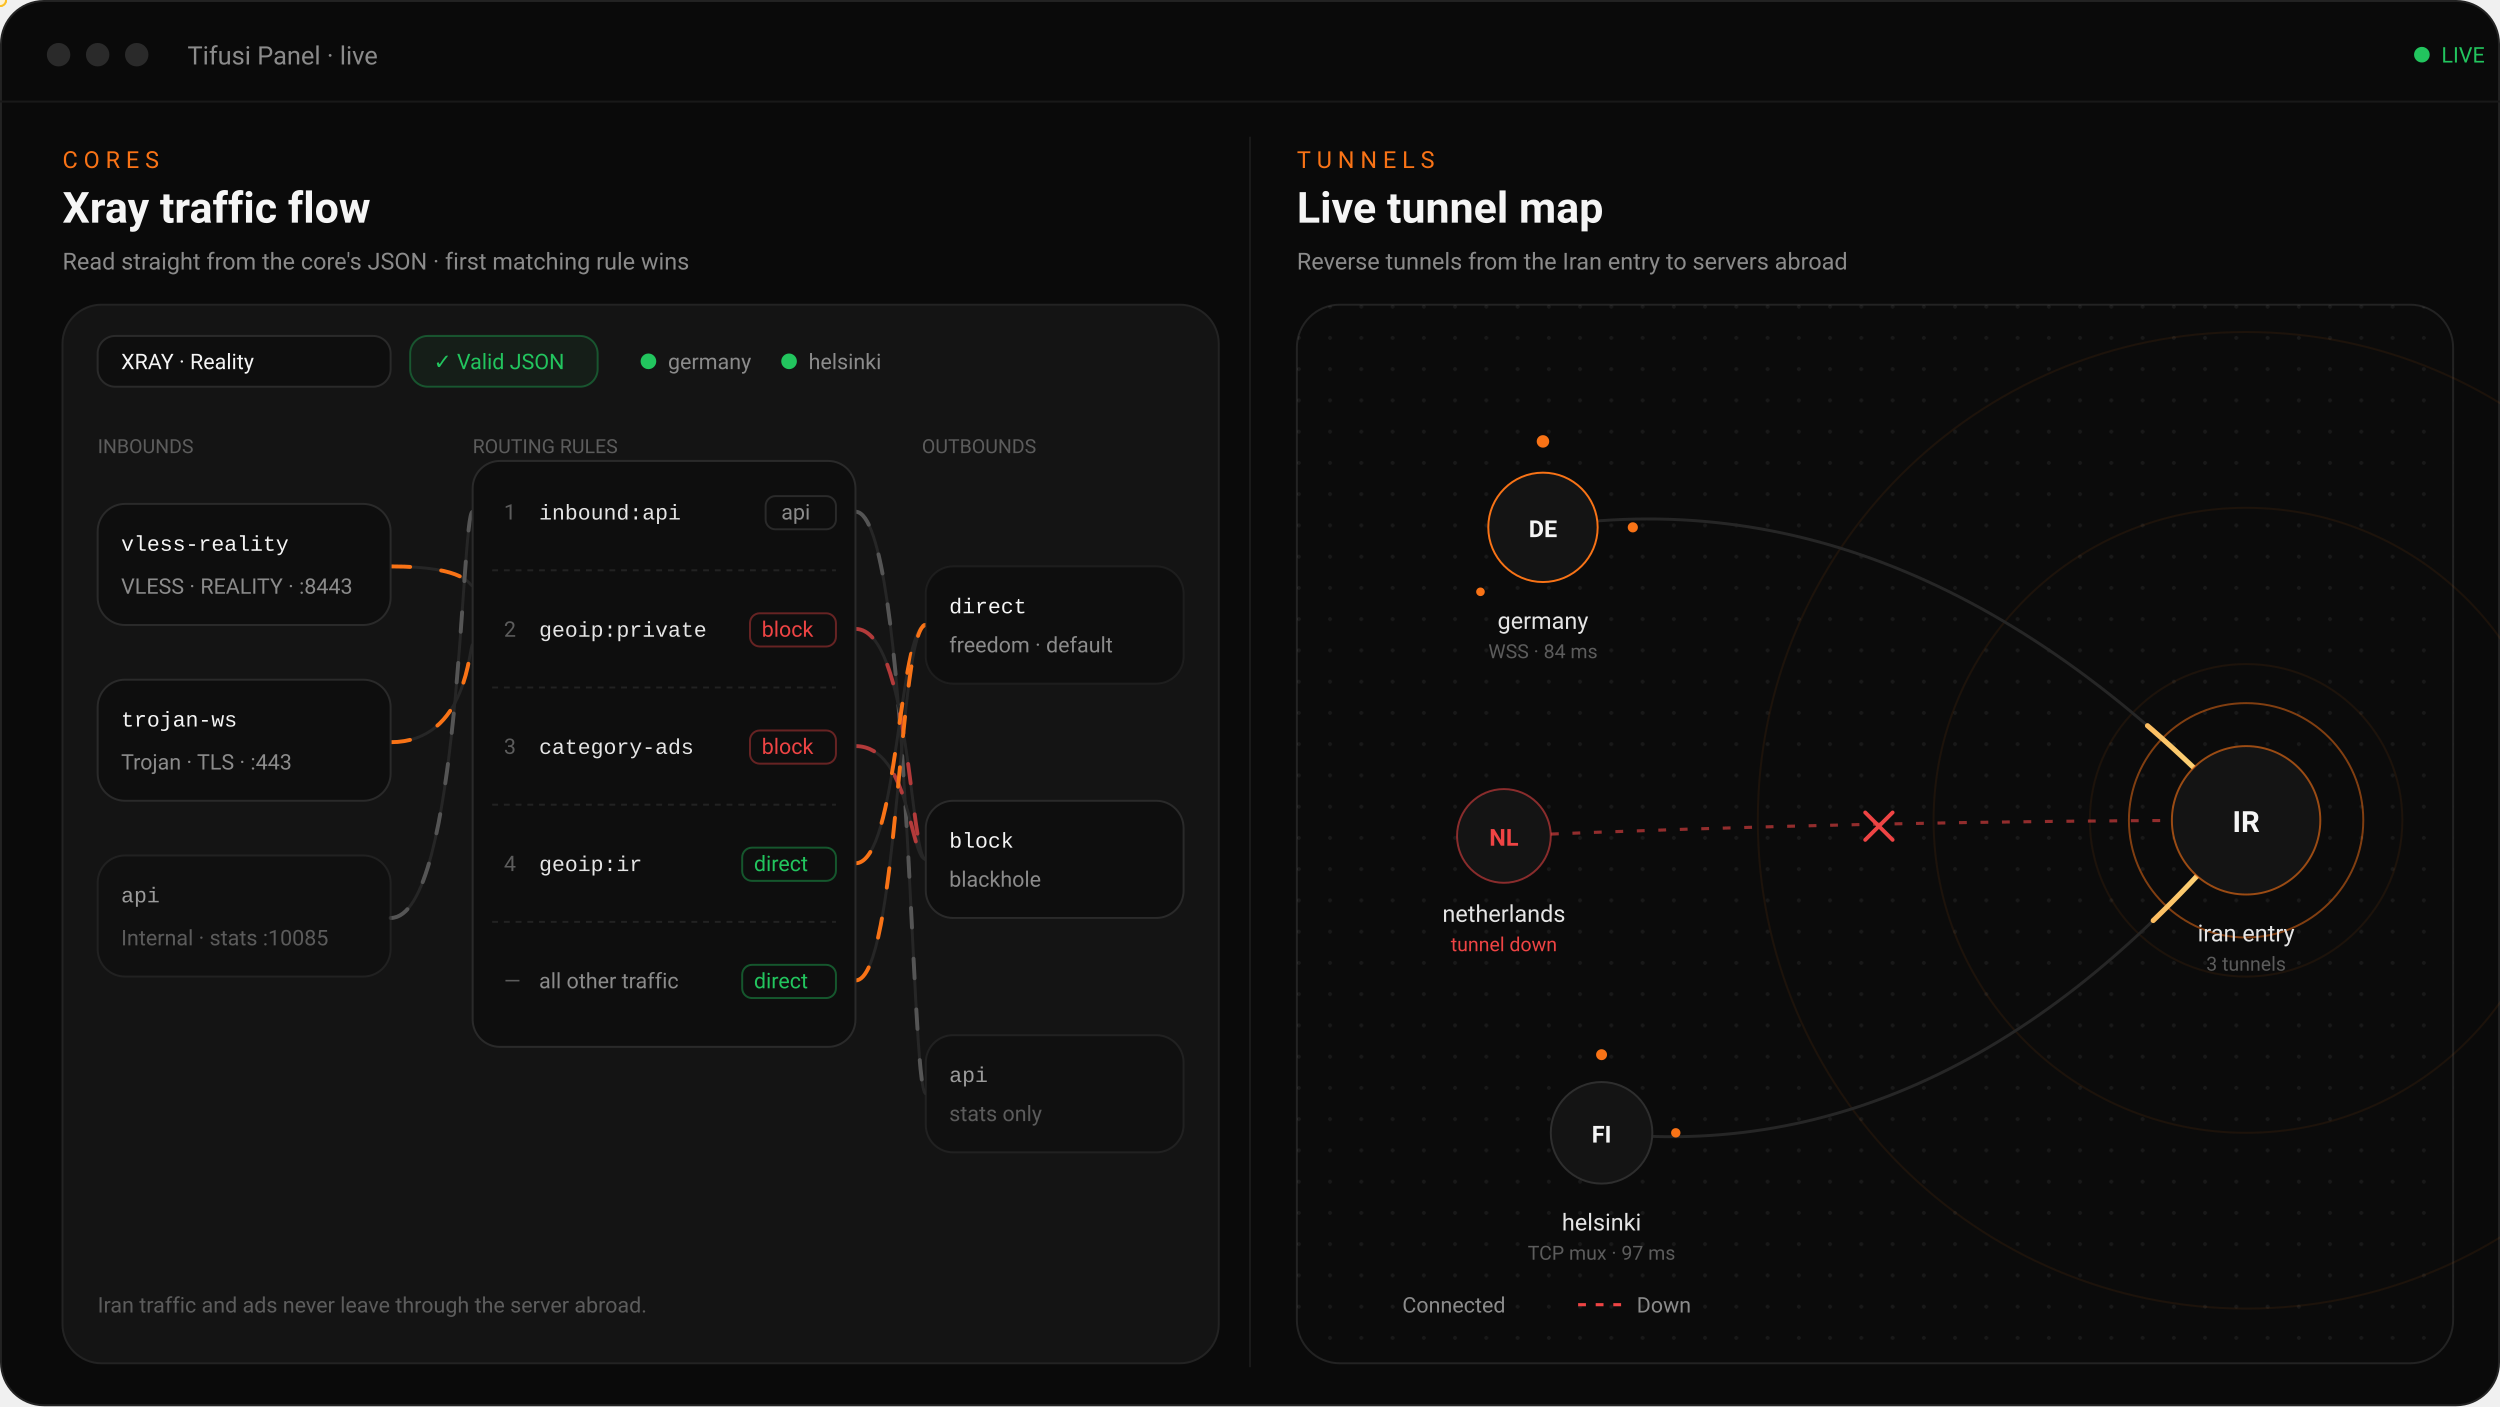
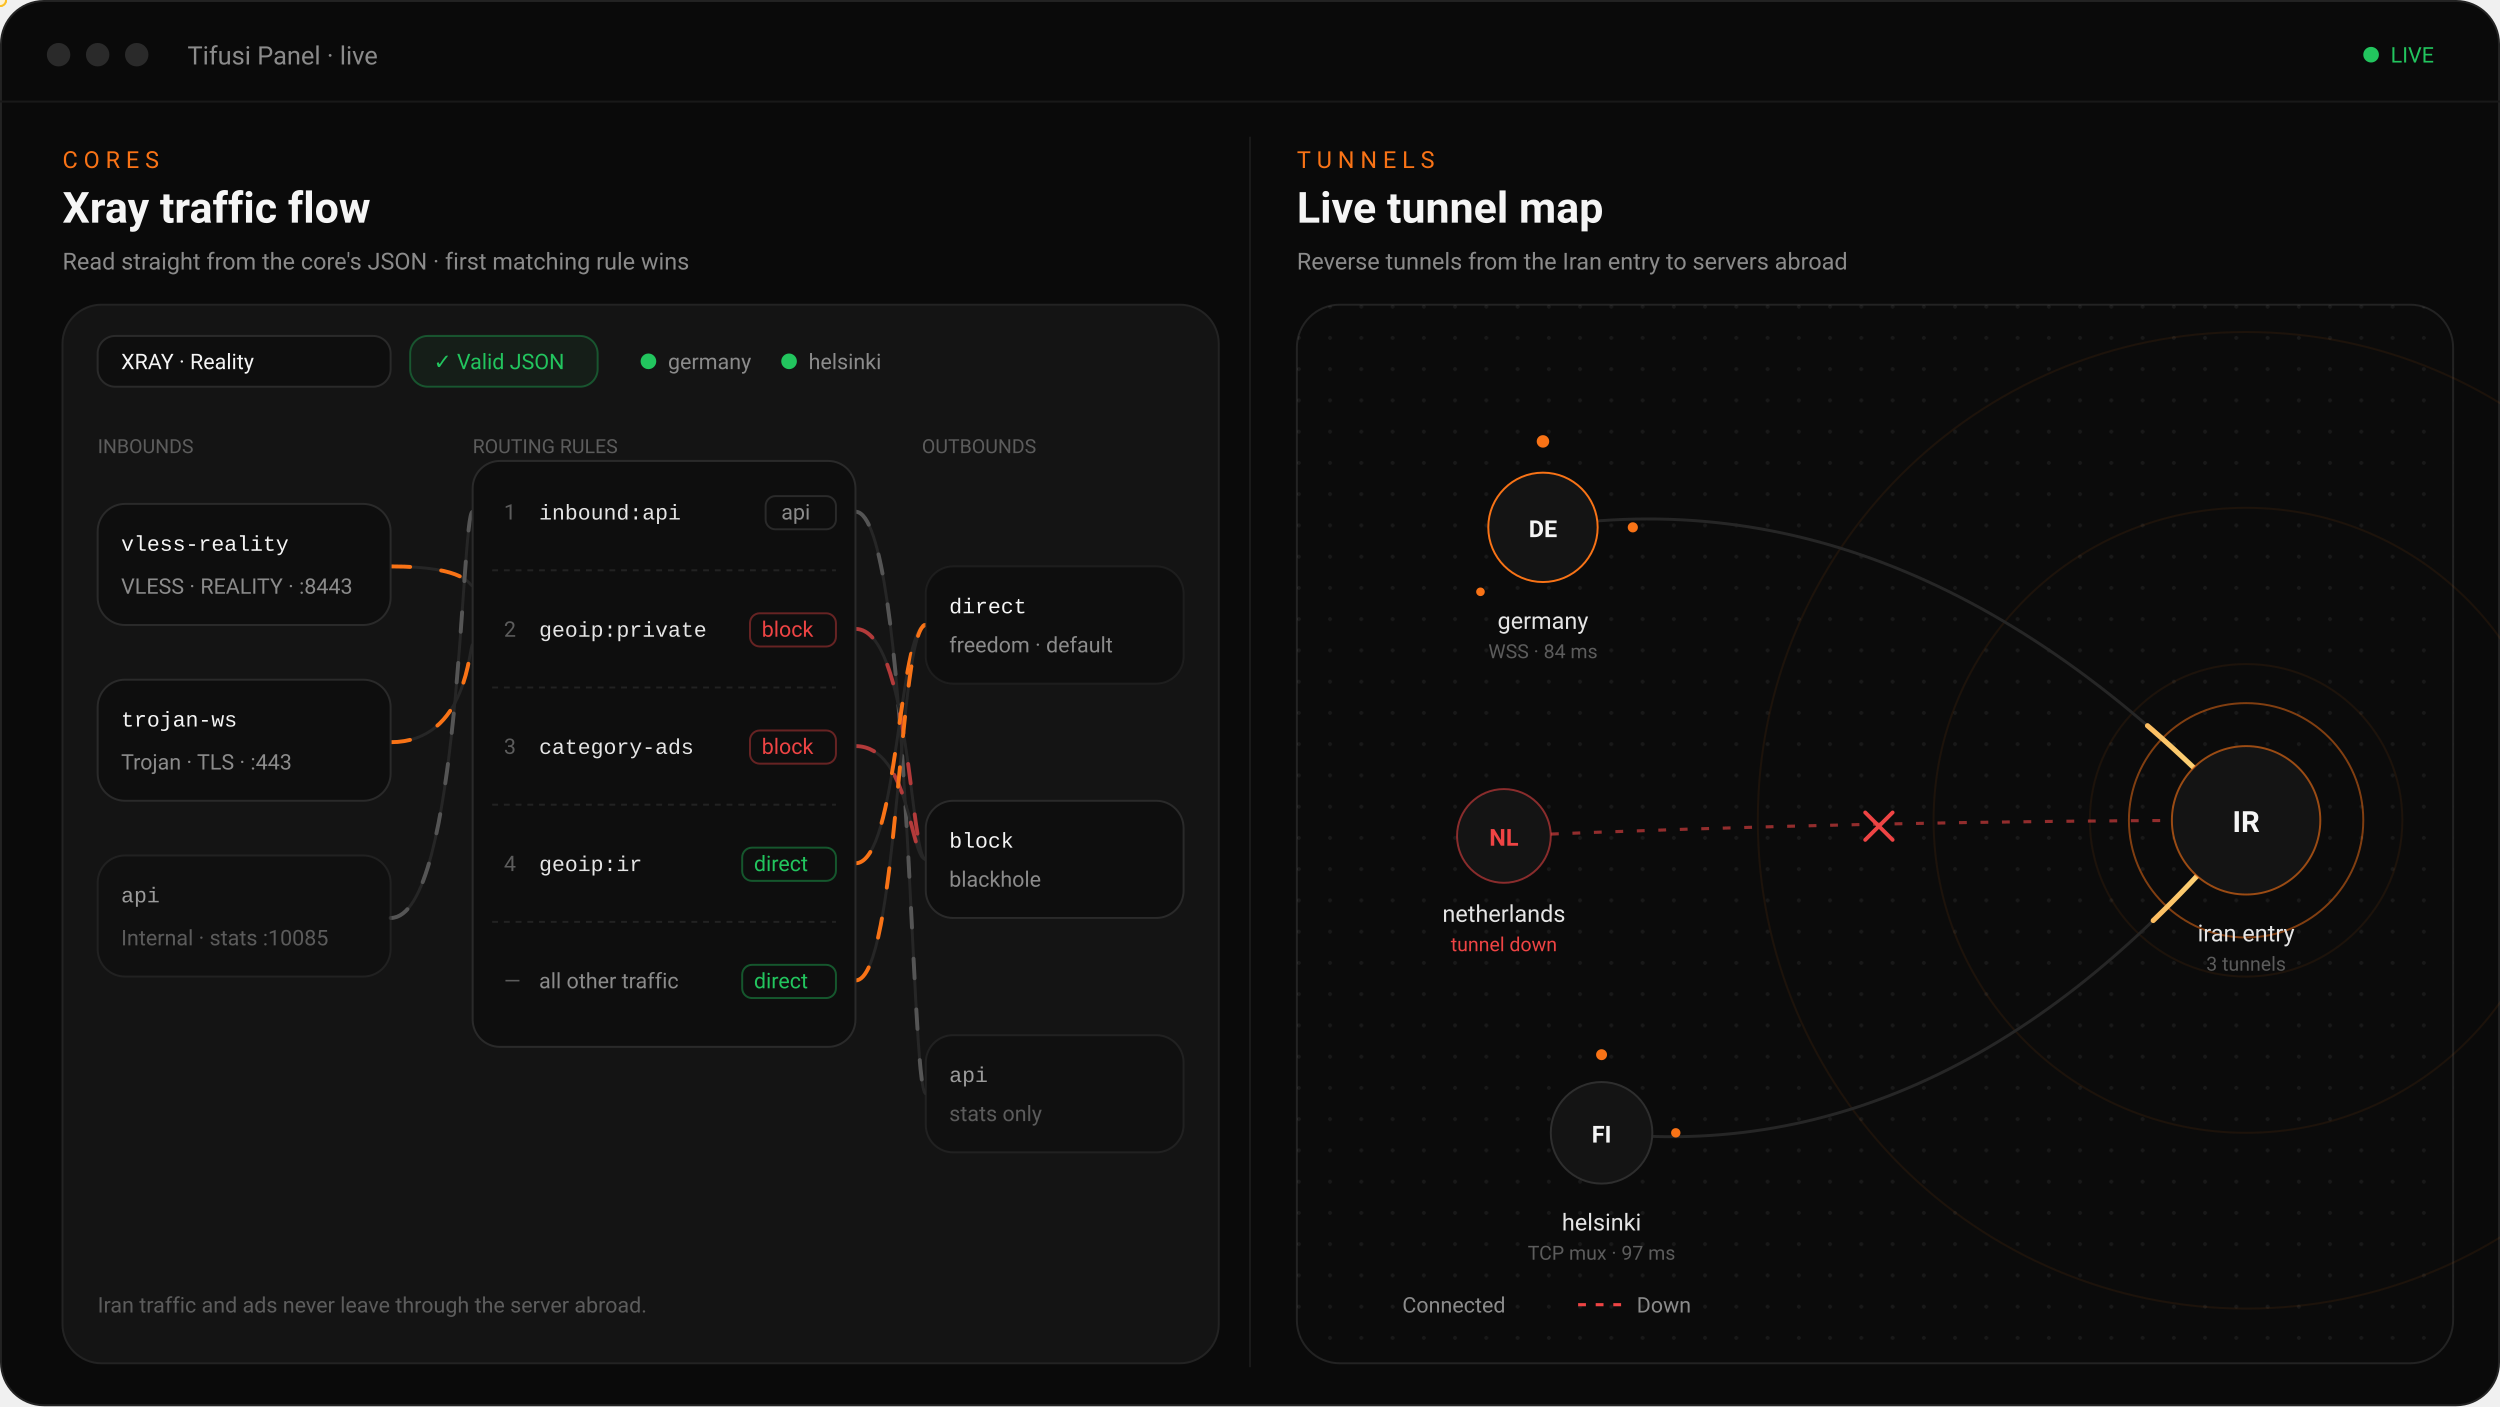
<svg xmlns="http://www.w3.org/2000/svg" xmlns:xlink="http://www.w3.org/1999/xlink" viewBox="0 0 1280 720" width="1280" height="720" role="img" aria-label="Tifusi Panel core traffic flow and tunnel map, animated">
  <style>
    text { font-family: 'Segoe UI', Roboto, Helvetica, Arial, sans-serif; }
    .mono { font-family: 'JetBrains Mono', Consolas, 'Courier New', monospace; }
    .muted { fill: #8b8b8b; }
    .faint { fill: #5c5c5c; }
    .blk { fill: #0e0e0e; stroke: #2a2a2a; }
    .run { fill: none; stroke: #f97316; stroke-width: 2; stroke-linecap: round; stroke-dasharray: 10 16; animation: run 1.2s linear infinite; }
    .run.block { stroke: #ef4444; opacity: .7; }
    .run.quiet { stroke: #555; animation-duration: 3s; }
    @keyframes run { to { stroke-dashoffset: -26; } }
    .base { fill: none; stroke: #262626; stroke-width: 1.5; }
    .beam { fill: none; stroke: url(#beamGrad); stroke-width: 2.6; stroke-linecap: round; stroke-dasharray: 70 520; animation: beam 2.8s linear infinite; }
    .beam.slow { animation-duration: 3.6s; animation-delay: -1.2s; }
    @keyframes beam { from { stroke-dashoffset: 590; } to { stroke-dashoffset: 0; } }
    .cut { fill: none; stroke: #ef4444; stroke-width: 1.6; stroke-dasharray: 4 7; opacity: .6; }
    .sonar { transform-box: fill-box; transform-origin: center; animation: sonar 3s ease-out infinite; }
    @keyframes sonar { from { transform: scale(.4); opacity: .7; } to { transform: scale(2.4); opacity: 0; } }
    .orbit { animation: spin 9s linear infinite; }
    .orbit.rev { animation-direction: reverse; animation-duration: 12s; }
    @keyframes spin { to { transform: rotate(360deg); } }
    .blink { animation: blink 1.4s steps(2, jump-none) infinite; }
    @keyframes blink { 50% { opacity: .25; } }
  </style>
  <defs>
    <pattern id="dots" width="16" height="16" patternUnits="userSpaceOnUse">
      <circle cx="1" cy="1" r="1" fill="#ffffff" fill-opacity="0.06" />
    </pattern>
    <linearGradient id="beamGrad" x1="0" x2="1">
      <stop offset="0" stop-color="#f97316" stop-opacity="0" />
      <stop offset=".6" stop-color="#f97316" />
      <stop offset="1" stop-color="#fde68a" />
    </linearGradient>
  </defs>
  <rect x="0.5" y="0.5" width="1279" height="719" rx="22" fill="#0a0a0a" stroke="#232323" />
  <g transform="translate(24 22)">
    <circle cx="6" cy="6" r="6" fill="#2a2a2a" />
    <circle cx="26" cy="6" r="6" fill="#2a2a2a" />
    <circle cx="46" cy="6" r="6" fill="#2a2a2a" />
    <text x="72" y="11" font-size="13" class="muted">Tifusi Panel · live</text>
-     <circle cx="1216" cy="6" r="4" fill="#22c55e">
+     <circle cx="1190" cy="6" r="4" fill="#22c55e">
      <animate attributeName="opacity" values="1;.3;1" dur="1.6s" repeatCount="indefinite" />
    </circle>
-     <text x="1226" y="10" font-size="11" fill="#22c55e">LIVE</text>
+     <text x="1200" y="10" font-size="11" fill="#22c55e">LIVE</text>
  </g>
  <line x1="0" y1="52" x2="1280" y2="52" stroke="#191919" />
  <text x="32" y="86" font-size="12" letter-spacing="3" fill="#f97316">CORES</text>
  <text x="32" y="114" font-size="22" font-weight="600" fill="#f5f5f5">Xray traffic flow</text>
  <text x="32" y="138" font-size="12" class="muted">Read straight from the core's JSON · first matching rule wins</text>
  <g transform="translate(32 156)">
    <rect width="592" height="542" rx="20" fill="#141414" stroke="#232323" />
    <g font-size="11">
      <rect x="18" y="16" width="150" height="26" rx="9" fill="#0e0e0e" stroke="#2a2a2a" />
      <text x="30" y="33" fill="#f5f5f5">XRAY · Reality</text>
      <rect x="178" y="16" width="96" height="26" rx="9" fill="rgb(34,197,94)" fill-opacity=".06" stroke="rgb(34,197,94)" stroke-opacity=".35" />
      <text x="190" y="33" fill="#22c55e">✓ Valid JSON</text>
      <circle cx="300" cy="29" r="4" fill="#22c55e" />
      <text x="310" y="33" class="muted">germany</text>
      <circle cx="372" cy="29" r="4" fill="#22c55e" />
      <text x="382" y="33" class="muted">helsinki</text>
    </g>
    <g font-size="10" class="faint">
      <text x="18" y="76">INBOUNDS</text>
      <text x="210" y="76">ROUTING RULES</text>
      <text x="440" y="76">OUTBOUNDS</text>
    </g>
  </g>
  <g>
    <path class="base" d="M200 290 C240 290 240 300 242 300" />
    <path class="run" d="M200 290 C240 290 240 300 242 300" />
    <path class="base" d="M200 380 C240 380 240 330 242 330" />
    <path class="run" d="M200 380 C240 380 240 330 242 330" style="animation-duration:1.5s" />
    <path class="base" d="M200 470 C236 470 236 262 242 262" />
    <path class="run quiet" d="M200 470 C236 470 236 262 242 262" />
    <path class="base" d="M438 262 C466 262 466 560 474 560" />
    <path class="run quiet" d="M438 262 C466 262 466 560 474 560" />
    <path class="base" d="M438 322 C466 322 466 440 474 440" />
    <path class="run block" d="M438 322 C466 322 466 440 474 440" />
    <path class="base" d="M438 382 C466 382 466 440 474 440" />
    <path class="run block" d="M438 382 C466 382 466 440 474 440" style="animation-duration:1.6s" />
    <path class="base" d="M438 442 C460 442 460 320 474 320" />
    <path class="run" d="M438 442 C460 442 460 320 474 320" />
    <path class="base" d="M438 502 C460 502 460 320 474 320" />
    <path class="run" d="M438 502 C460 502 460 320 474 320" style="animation-duration:1.4s" />
  </g>
  <g font-size="11">
    <g transform="translate(50 258)">
      <rect class="blk" width="150" height="62" rx="14" />
      <text x="12" y="24" class="mono" fill="#f5f5f5">vless-reality</text>
      <text x="12" y="46" class="muted">VLESS · REALITY · :8443</text>
    </g>
    <g transform="translate(50 348)">
      <rect class="blk" width="150" height="62" rx="14" />
      <text x="12" y="24" class="mono" fill="#f5f5f5">trojan-ws</text>
      <text x="12" y="46" class="muted">Trojan · TLS · :443</text>
    </g>
    <g transform="translate(50 438)" opacity=".6">
      <rect class="blk" width="150" height="62" rx="14" />
      <text x="12" y="24" class="mono" fill="#f5f5f5">api</text>
      <text x="12" y="46" class="muted">Internal · stats :10085</text>
    </g>
    <g transform="translate(242 236)">
      <rect class="blk" width="196" height="300" rx="14" />
      <g transform="translate(10 12)">
        <text x="6" y="18" class="faint">1</text>
        <text x="24" y="18" class="mono" fill="#e5e5e5">inbound:api</text>
        <rect x="140" y="6" width="36" height="17" rx="5" fill="none" stroke="#2a2a2a" />
        <text x="148" y="18" class="muted">api</text>
        <line x1="0" y1="44" x2="176" y2="44" stroke="#222" stroke-dasharray="3 3" />
        <text x="6" y="78" class="faint">2</text>
        <text x="24" y="78" class="mono" fill="#e5e5e5">geoip:private</text>
        <rect x="132" y="66" width="44" height="17" rx="5" fill="none" stroke="#ef4444" stroke-opacity=".4" />
        <text x="138" y="78" fill="#ef4444">block</text>
        <line x1="0" y1="104" x2="176" y2="104" stroke="#222" stroke-dasharray="3 3" />
        <text x="6" y="138" class="faint">3</text>
        <text x="24" y="138" class="mono" fill="#e5e5e5">category-ads</text>
        <rect x="132" y="126" width="44" height="17" rx="5" fill="none" stroke="#ef4444" stroke-opacity=".4" />
        <text x="138" y="138" fill="#ef4444">block</text>
        <line x1="0" y1="164" x2="176" y2="164" stroke="#222" stroke-dasharray="3 3" />
        <text x="6" y="198" class="faint">4</text>
        <text x="24" y="198" class="mono" fill="#e5e5e5">geoip:ir</text>
        <rect x="128" y="186" width="48" height="17" rx="5" fill="none" stroke="#22c55e" stroke-opacity=".4" />
        <text x="134" y="198" fill="#22c55e">direct</text>
        <line x1="0" y1="224" x2="176" y2="224" stroke="#222" stroke-dasharray="3 3" />
        <text x="6" y="258" class="faint">—</text>
        <text x="24" y="258" class="muted">all other traffic</text>
        <rect x="128" y="246" width="48" height="17" rx="5" fill="none" stroke="#22c55e" stroke-opacity=".4" />
        <text x="134" y="258" fill="#22c55e">direct</text>
      </g>
    </g>
    <g transform="translate(474 290)">
      <rect class="blk" width="132" height="60" rx="14" stroke="#f97316" stroke-opacity=".5" />
      <text x="12" y="24" class="mono" fill="#f5f5f5">direct</text>
      <text x="12" y="44" class="muted">freedom · default</text>
    </g>
    <g transform="translate(474 410)">
      <rect class="blk" width="132" height="60" rx="14" />
      <text x="12" y="24" class="mono" fill="#f5f5f5">block</text>
      <text x="12" y="44" class="muted">blackhole</text>
    </g>
    <g transform="translate(474 530)" opacity=".6">
      <rect class="blk" width="132" height="60" rx="14" />
      <text x="12" y="24" class="mono" fill="#f5f5f5">api</text>
      <text x="12" y="44" class="muted">stats only</text>
    </g>
  </g>
  <text x="50" y="672" font-size="11" class="faint">Iran traffic and ads never leave through the server abroad.</text>
  <line x1="640" y1="70" x2="640" y2="700" stroke="#191919" />
  <text x="664" y="86" font-size="12" letter-spacing="3" fill="#f97316">TUNNELS</text>
  <text x="664" y="114" font-size="22" font-weight="600" fill="#f5f5f5">Live tunnel map</text>
  <text x="664" y="138" font-size="12" class="muted">Reverse tunnels from the Iran entry to servers abroad</text>
  <g transform="translate(664 156)">
    <rect width="592" height="542" rx="22" fill="#0b0b0b" stroke="#232323" />
    <rect width="592" height="542" rx="22" fill="url(#dots)" />
  </g>
  <g fill="none" stroke="#f97316" stroke-opacity=".08">
    <circle cx="1150" cy="420" r="80" />
    <circle cx="1150" cy="420" r="160" />
    <circle cx="1150" cy="420" r="250" />
  </g>
  <circle class="sonar" cx="1150" cy="420" r="60" fill="none" stroke="#f97316" stroke-opacity=".5" />
  <path id="tDE" class="base" d="M1150 420 Q980 240 790 270" />
  <path class="beam" d="M1150 420 Q980 240 790 270" />
  <path id="tFI" class="base" d="M1150 420 Q1000 600 820 580" />
  <path class="beam slow" d="M1150 420 Q1000 600 820 580" />
  <path class="cut" d="M1150 420 Q960 420 770 428" />
  <g transform="translate(962 423)">
    <line x1="-7" y1="-7" x2="7" y2="7" stroke="#ef4444" stroke-width="2" stroke-linecap="round" />
    <line x1="7" y1="-7" x2="-7" y2="7" stroke="#ef4444" stroke-width="2" stroke-linecap="round" />
  </g>
  <g>
    <circle r="3.6" fill="#fbbf24">
      <animateMotion dur="2.8s" repeatCount="indefinite">
        <mpath href="#tDE" xlink:href="#tDE" />
      </animateMotion>
    </circle>
    <circle r="2.6" fill="#ffffff" opacity=".8">
      <animateMotion dur="3.4s" repeatCount="indefinite" keyPoints="1;0" keyTimes="0;1" calcMode="linear">
        <mpath href="#tDE" xlink:href="#tDE" />
      </animateMotion>
    </circle>
    <circle r="3.6" fill="#fbbf24">
      <animateMotion dur="3.6s" begin="-1.2s" repeatCount="indefinite">
        <mpath href="#tFI" xlink:href="#tFI" />
      </animateMotion>
    </circle>
    <circle r="2.6" fill="#ffffff" opacity=".8">
      <animateMotion dur="4.2s" repeatCount="indefinite" keyPoints="1;0" keyTimes="0;1" calcMode="linear">
        <mpath href="#tFI" xlink:href="#tFI" />
      </animateMotion>
    </circle>
  </g>
  <g text-anchor="middle">
    <g>
      <g class="orbit" style="transform-origin:790px 270px">
        <circle cx="790" cy="226" r="3.2" fill="#f97316" />
        <circle cx="836" cy="270" r="2.6" fill="#f97316" />
        <circle cx="758" cy="303" r="2.2" fill="#f97316" />
      </g>
      <circle cx="790" cy="270" r="28" fill="#141414" stroke="#f97316" />
      <text x="790" y="275" font-size="12" font-weight="600" fill="#f5f5f5">DE</text>
      <text x="790" y="322" font-size="12" fill="#e5e5e5">germany</text>
      <text x="790" y="337" font-size="10" class="faint">WSS · 84 ms</text>
    </g>
    <g>
      <g class="orbit rev" style="transform-origin:820px 580px">
        <circle cx="820" cy="540" r="2.8" fill="#f97316" />
        <circle cx="858" cy="580" r="2.4" fill="#f97316" />
      </g>
      <circle cx="820" cy="580" r="26" fill="#141414" stroke="#2e2e2e" />
      <text x="820" y="585" font-size="12" font-weight="600" fill="#f5f5f5">FI</text>
      <text x="820" y="630" font-size="12" fill="#e5e5e5">helsinki</text>
      <text x="820" y="645" font-size="10" class="faint">TCP mux · 97 ms</text>
    </g>
    <g>
      <circle cx="770" cy="428" r="24" fill="#141414" stroke="#ef4444" stroke-opacity=".55" />
      <text x="770" y="433" font-size="12" font-weight="600" fill="#ef4444" class="blink">NL</text>
      <text x="770" y="472" font-size="12" fill="#e5e5e5">netherlands</text>
      <text x="770" y="487" font-size="10" fill="#ef4444">tunnel down</text>
    </g>
    <g>
      <circle cx="1150" cy="420" r="38" fill="#141414" stroke="#f97316" stroke-opacity=".6" />
      <text x="1150" y="426" font-size="15" font-weight="600" fill="#f5f5f5">IR</text>
      <text x="1150" y="482" font-size="12" fill="#e5e5e5">iran entry</text>
      <text x="1150" y="497" font-size="10" class="faint">3 tunnels</text>
    </g>
  </g>
  <g font-size="11" transform="translate(688 660)">
    <line x1="0" y1="8" x2="22" y2="8" stroke="url(#beamGrad)" stroke-width="2.4" />
    <text x="30" y="12" class="muted">Connected</text>
    <line x1="120" y1="8" x2="142" y2="8" stroke="#ef4444" stroke-width="1.6" stroke-dasharray="4 5" />
    <text x="150" y="12" class="muted">Down</text>
  </g>
</svg>
